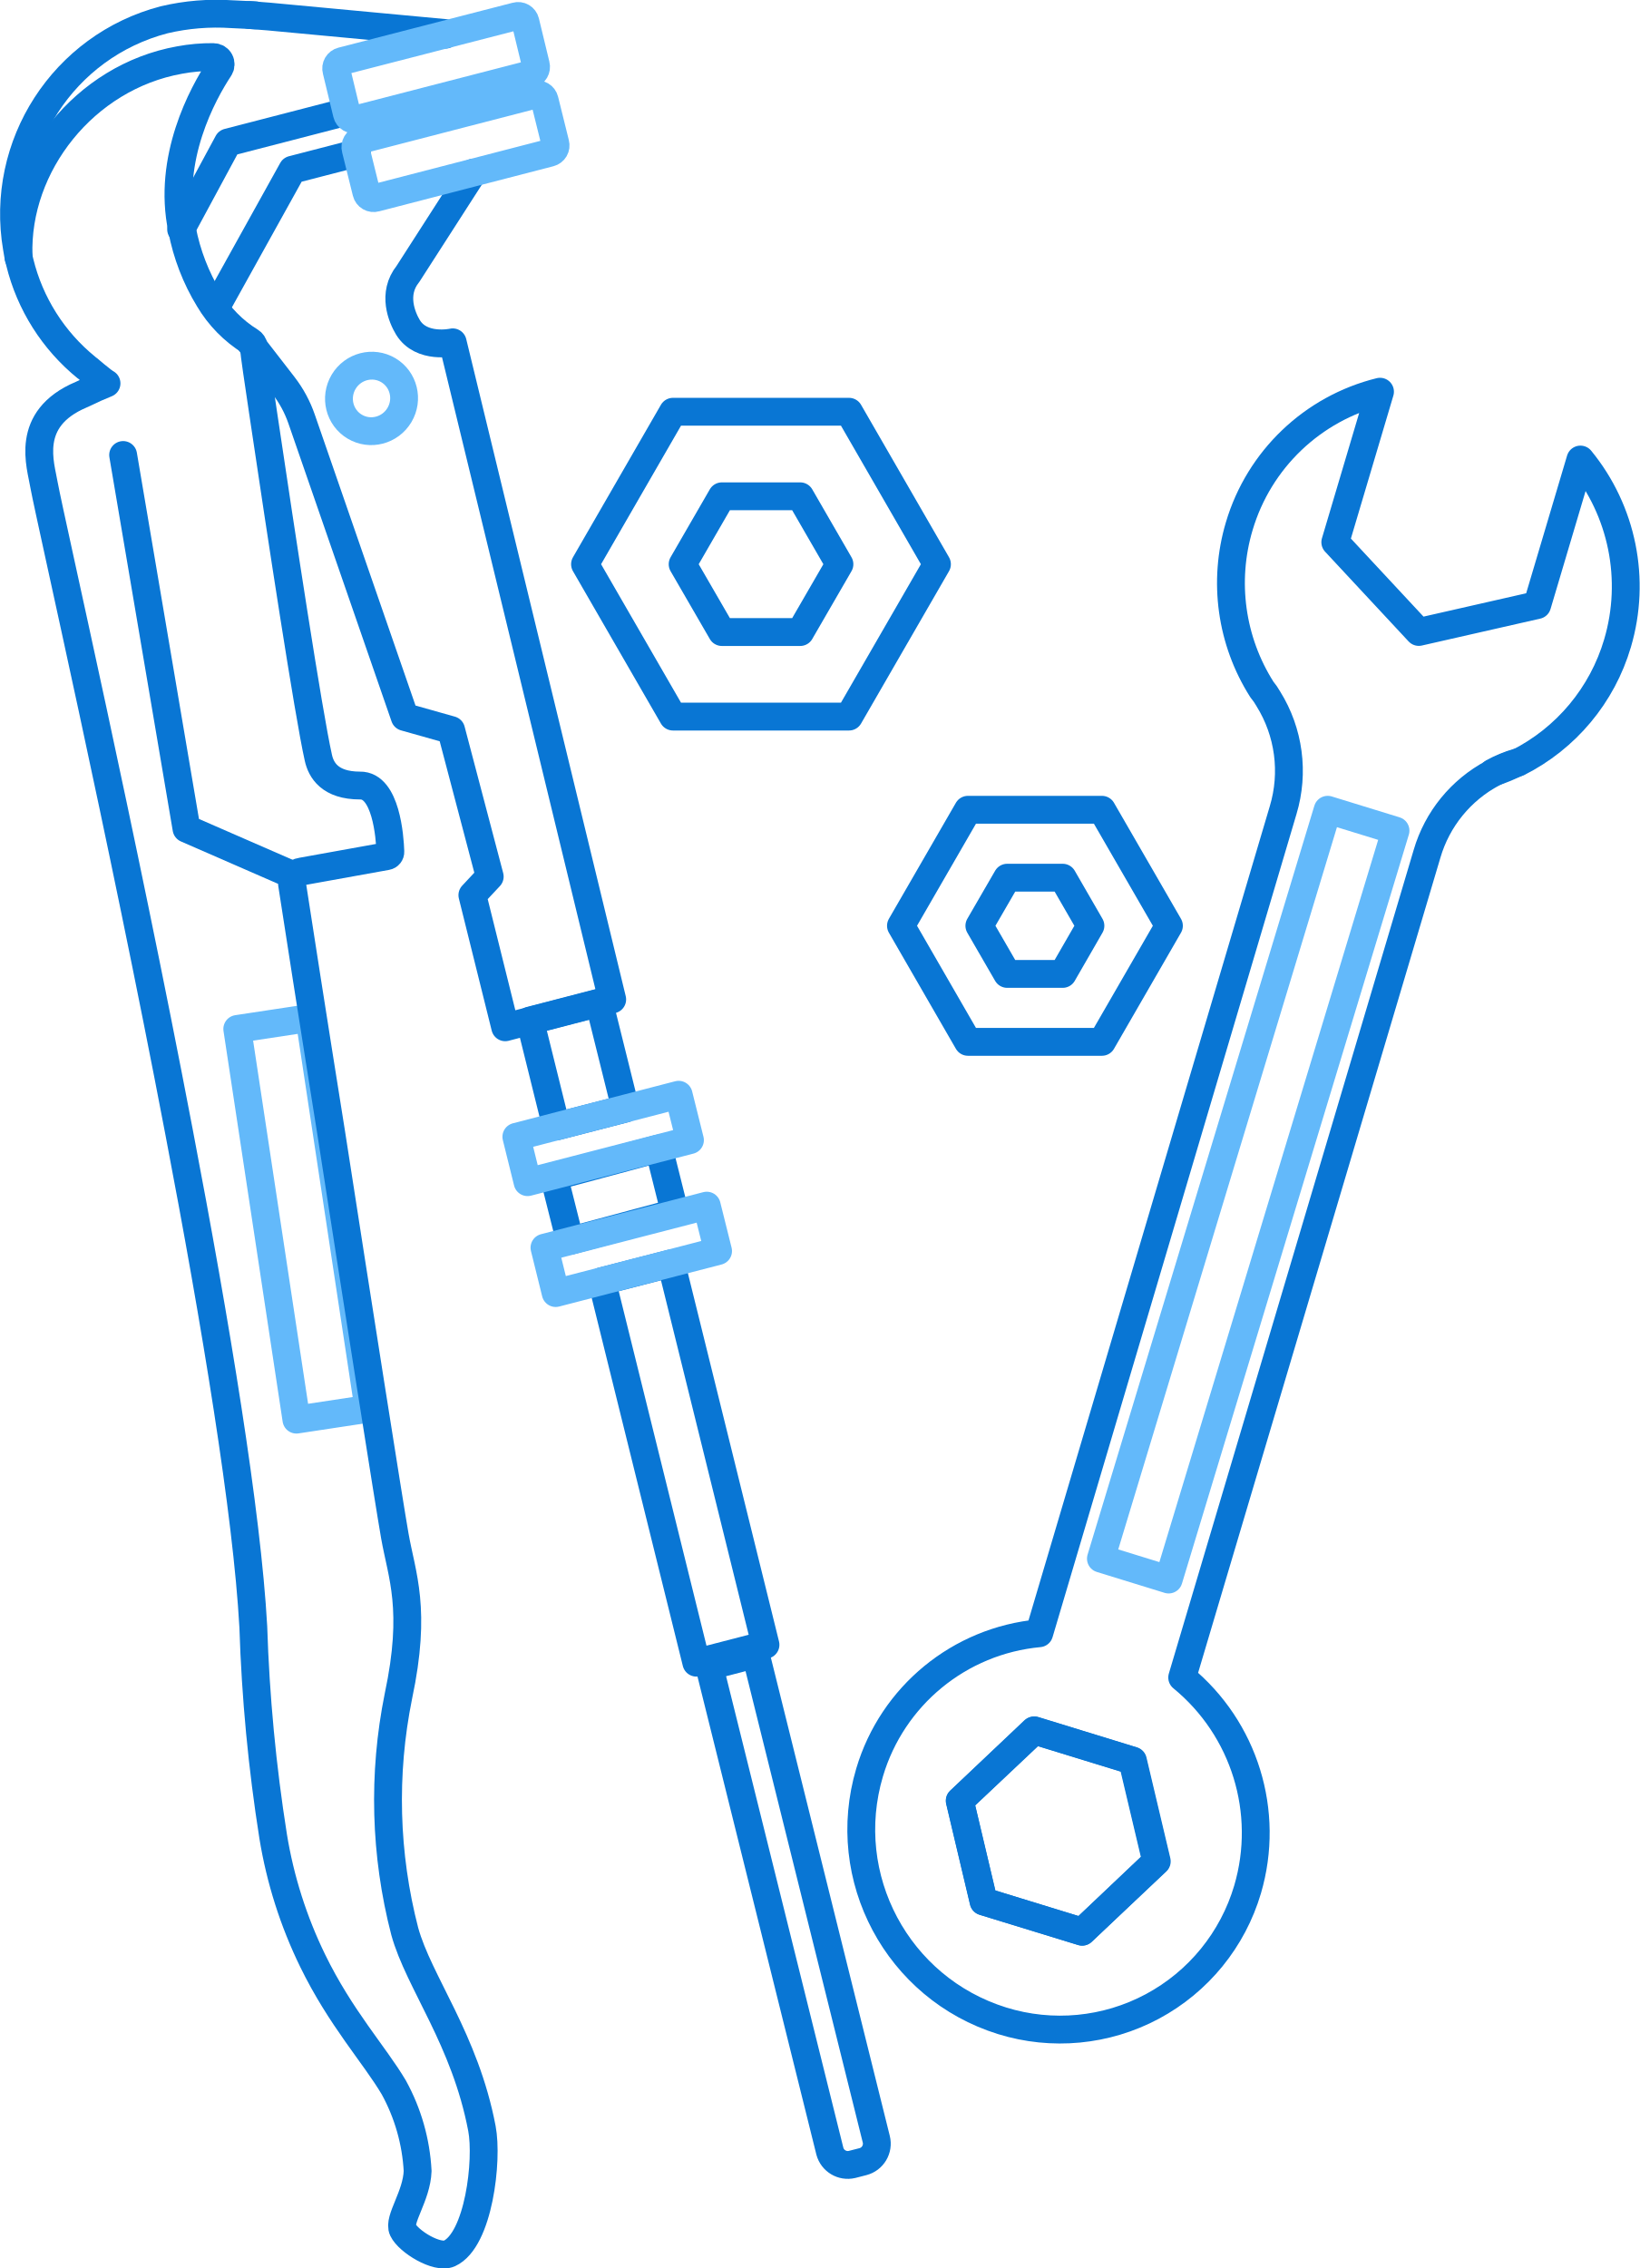
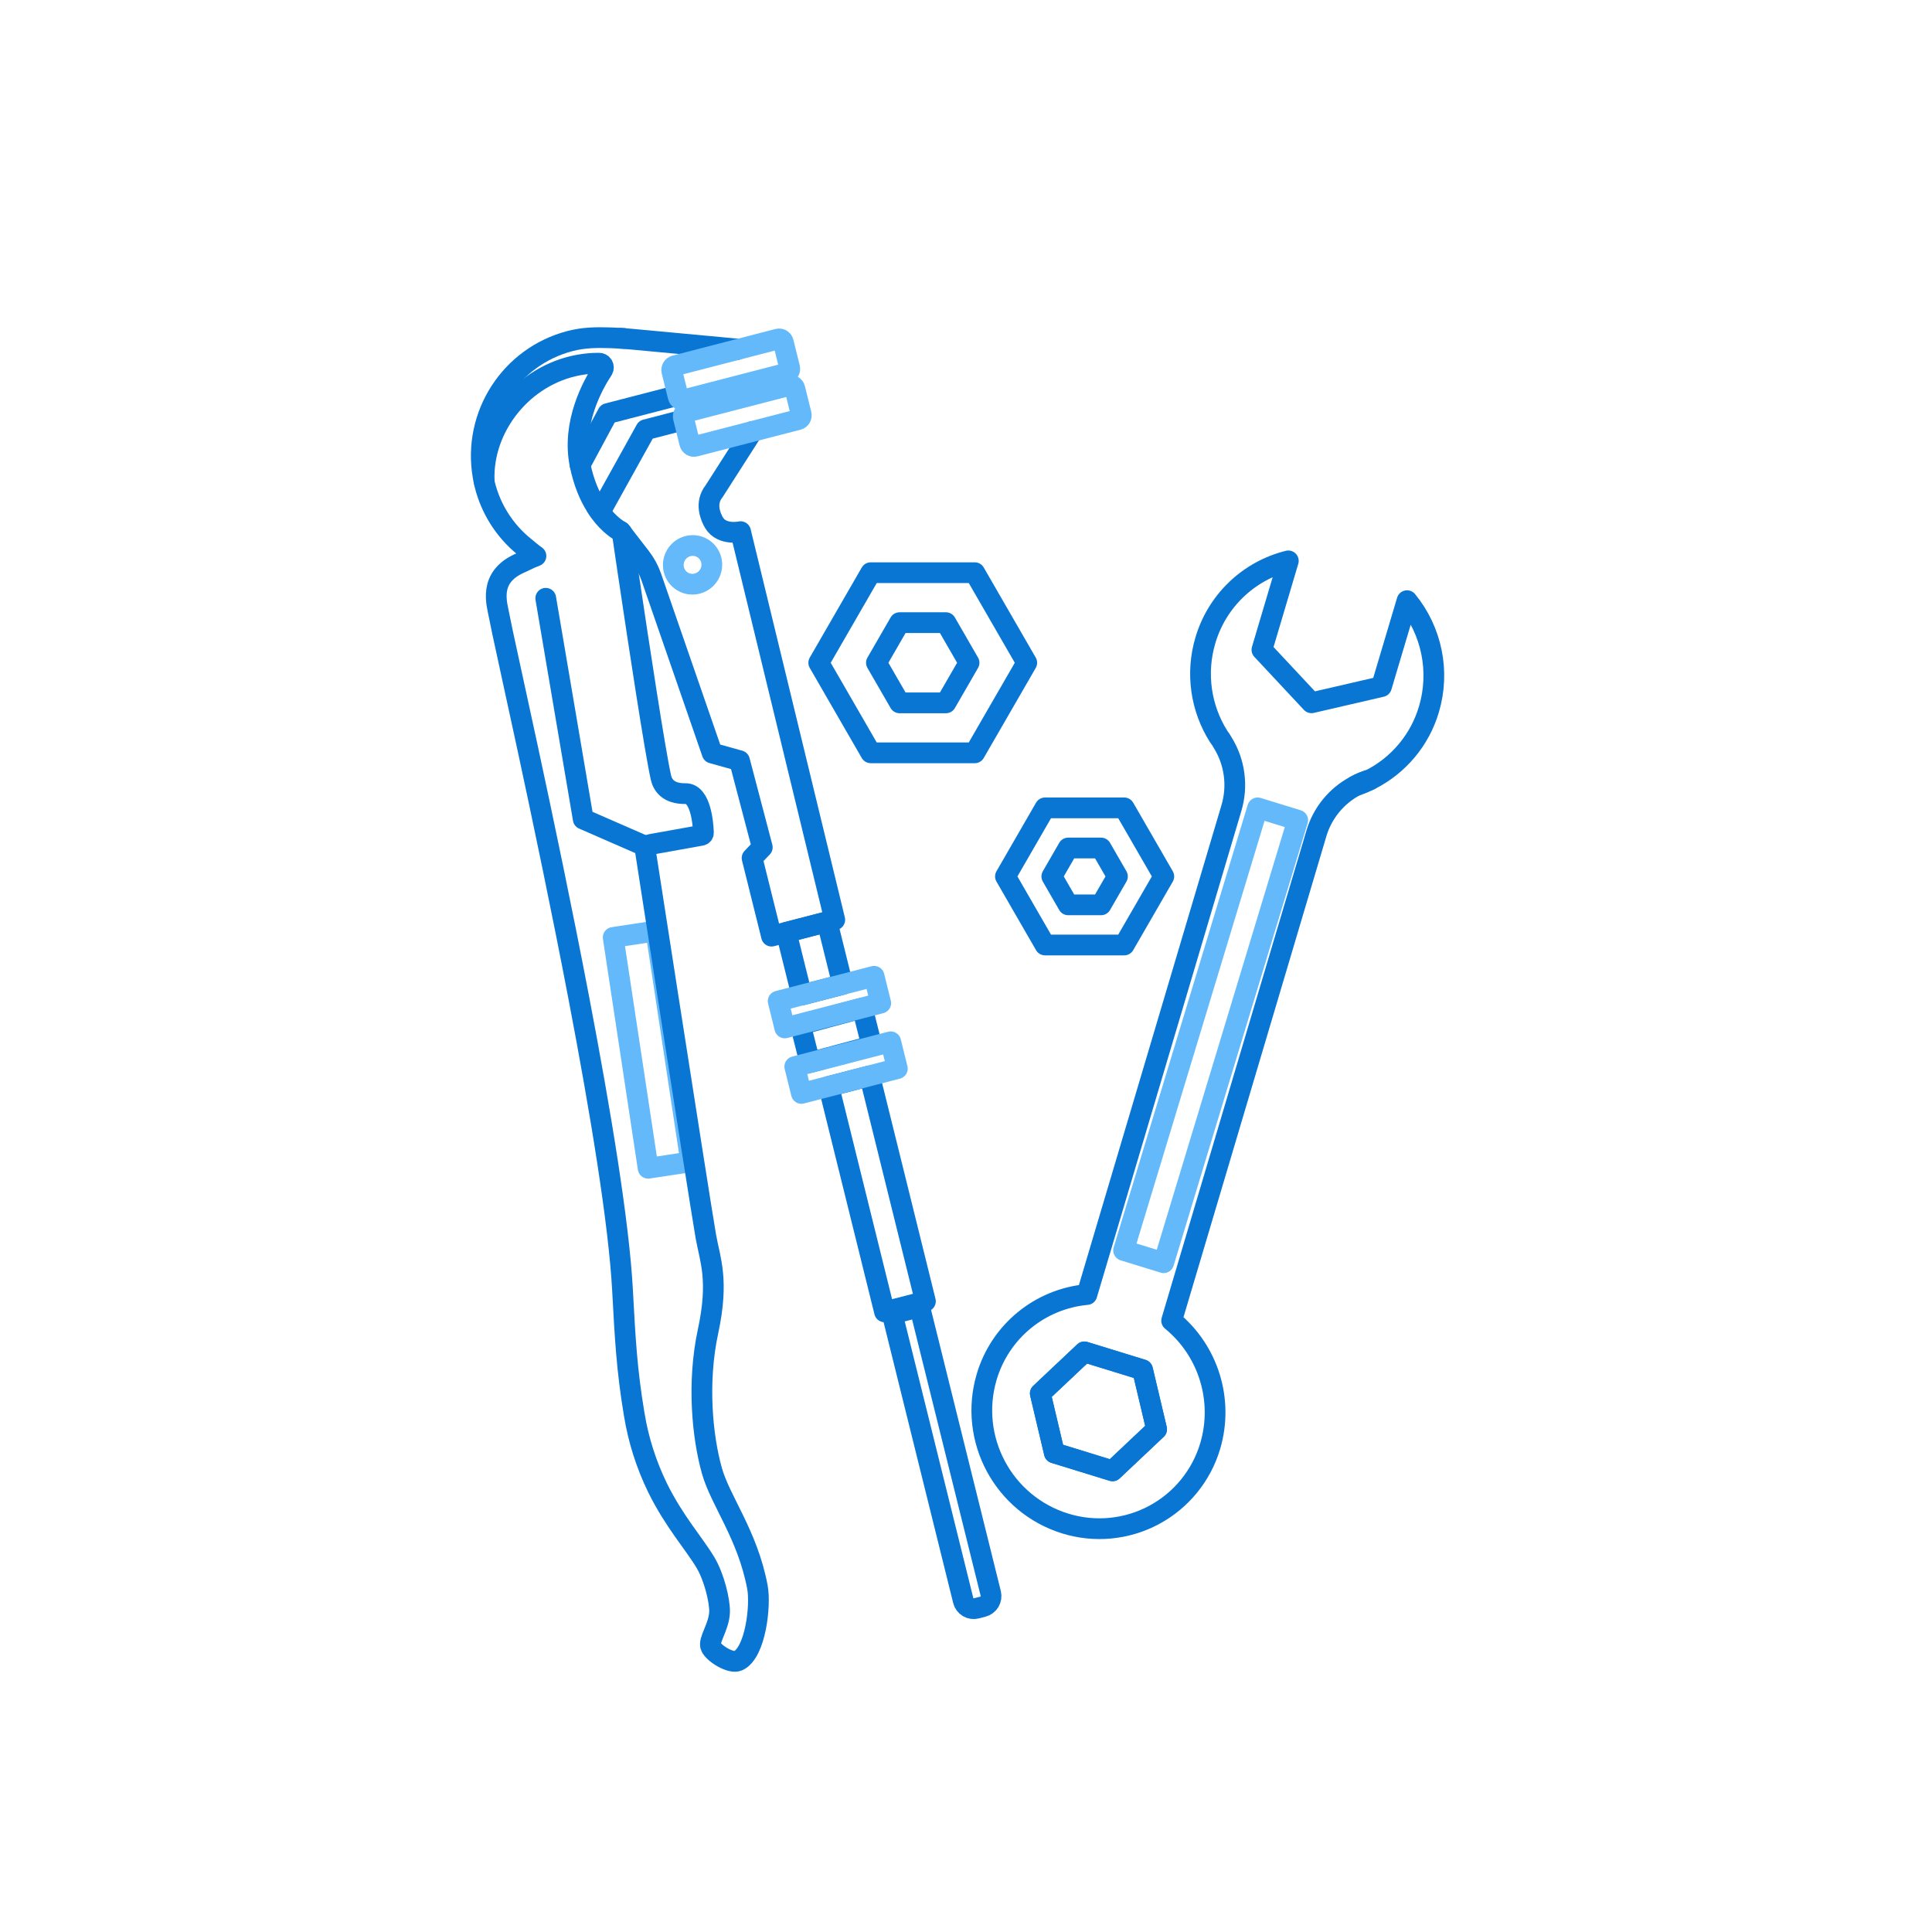
- <svg xmlns="http://www.w3.org/2000/svg" viewBox="0 0 176.72 244.4">
+ <svg xmlns="http://www.w3.org/2000/svg" viewBox="0 0 1490.83 1490.83">
  <defs>
-     <style>.cls-1,.cls-2{fill:none;stroke-linecap:round;stroke-linejoin:round;stroke-width:3px;}.cls-1{stroke:#0976d4;}.cls-2{stroke:#63b9fa;}</style>
+     <style>.cls-1,.cls-2,.cls-3{fill:none;}.cls-1{stroke:#0976d4;}.cls-1,.cls-2{stroke-linecap:round;stroke-linejoin:round;stroke-width:16px;}.cls-2{stroke:#63b9fa;}</style>
  </defs>
  <g id="Layer_2" data-name="Layer 2">
    <g id="Layer_1-2" data-name="Layer 1">
-       <path class="cls-1" d="M127.41,180.77,153.8,92a14.43,14.43,0,0,1,7.08-8.69,13,13,0,0,1,2.7-1.12,21.08,21.08,0,0,0,10.75-12.88,21.58,21.58,0,0,0-4-19.79l-4.66,15.68L152.91,68.1l-9-9.67,4.82-16.22A21.1,21.1,0,0,0,133.56,56.7,21.41,21.41,0,0,0,136,74.3a6.8,6.8,0,0,1,.69,1,14.68,14.68,0,0,1,1.6,12L112,176a21.1,21.1,0,0,0-18.28,15A21.59,21.59,0,0,0,108,217.76a21.07,21.07,0,0,0,26.46-14.16A21.63,21.63,0,0,0,127.41,180.77Zm-10.78,27.39L106,204.9l-2.57-10.85,8-7.58,10.61,3.26,2.57,10.85Z" />
-       <path class="cls-1" d="M163.58,82.14a13,13,0,0,0-2.7,1.12A18.73,18.73,0,0,0,163.58,82.14Z" />
-       <polygon class="cls-1" points="111.5 186.47 103.45 194.05 106.02 204.9 116.63 208.16 124.67 200.58 122.1 189.73 111.5 186.47" />
-       <polygon class="cls-2" points="125.95 170.21 118.65 167.96 143.09 87.26 150.4 89.51 125.95 170.21" />
-       <rect class="cls-2" x="28.72" y="110.05" width="7.86" height="42.58" transform="translate(-19.3 6.37) rotate(-8.61)" />
-       <path class="cls-1" d="M11.48,41.31l-1.16.49c-.28.12-1.2.58-1.57.73-6.17,2.61-4.35,7.6-4,9.76C5.53,56.44,13.12,89.57,19.3,122c3.95,20.65,7.32,41,8,53.31a181,181,0,0,0,2.14,22.58,48.25,48.25,0,0,0,4.26,13.4c3,6.16,6.67,10.15,8.74,13.65a21,21,0,0,1,2.57,9c-.09,2.71-2.13,5.24-1.59,6.35.61,1.27,3.68,3.13,5,2.55,3.18-1.45,4.17-10.07,3.52-13.47-1.82-9.59-6.8-15.75-8.32-21.25a56.39,56.39,0,0,1-.68-25.35c2-9.4.36-13-.39-17.27-.63-3.6-4-25-6.86-43.45C33.71,109.68,32,98.69,31.47,95.23a1.16,1.16,0,0,1,1-1.31l9.21-1.66a.47.47,0,0,0,.39-.49c-.05-1.57-.47-7.17-3.27-7.12-3.25,0-4.2-1.67-4.49-3-1.07-4.74-4.08-24.56-5.8-36.14-.06-.36-.1-.73-.16-1.07-.53-3.54-.92-6.16-1-7.1a.8.8,0,0,0-.37-.55,13.35,13.35,0,0,1-4.46-4.55v0a22.55,22.55,0,0,1-2.9-7.52C18,17.08,21.87,10.05,23.65,7.36A.78.78,0,0,0,23,6.15a19,19,0,0,0-3.65.32C9.09,8.31,1.67,17.82,2,27.55c0,.07,0,.16,0,.23" />
-       <path class="cls-1" d="M27.52,1.65,25,1.53a24.61,24.61,0,0,0-7.3.6A21.64,21.64,0,0,0,1.82,26.71a13.12,13.12,0,0,0,.31,1.54A21.07,21.07,0,0,0,9.32,39.61a1.1,1.1,0,0,0,.18.14c.56.47.91.78,1.54,1.26" />
-       <polyline class="cls-1" points="19.52 24.71 24.57 15.35 37.36 12.04" />
-       <polyline class="cls-1" points="26.89 1.62 28.94 1.78 47.98 3.56 48.02 3.73" />
-       <path class="cls-1" d="M26.89,36.81l3.67,4.74a12.67,12.67,0,0,1,1.95,3.62L43.62,77.26l5,1.41,4.16,15.79-1.87,2,3.54,14.24,11.53-3L48.79,36.89s-3.37.76-4.82-1.61c-.64-1.06-1.74-3.61,0-5.77l7-10.89" />
-       <polyline class="cls-1" points="23.64 32.35 23.67 32.41 31.51 18.29 38.47 16.49" />
-       <polygon class="cls-1" points="67.41 119.46 59.95 121.39 57.12 109.97 64.57 108.04 67.41 119.46" />
-       <path class="cls-1" d="M93,232.94l-1.17.3a2,2,0,0,1-2.39-1.42l-13-52.27,5-1.3,13,52.27A2,2,0,0,1,93,232.94Z" />
-       <polygon class="cls-1" points="72.73 130.67 61.44 133.71 59.7 126.8 71 123.76 72.73 130.67" />
-       <polygon class="cls-1" points="82.5 177.24 75.05 179.17 64.87 138.06 72.33 136.14 82.5 177.24" />
-       <path class="cls-2" d="M57.17,8,38.39,12.85a.8.8,0,0,1-1-.58L36.26,7.59a.81.81,0,0,1,.58-1L55.62,1.75a.8.8,0,0,1,1,.58L57.75,7A.82.82,0,0,1,57.17,8Z" />
-       <path class="cls-2" d="M59.27,16.46,40.49,21.32a.8.8,0,0,1-1-.58l-1.16-4.68a.81.81,0,0,1,.58-1l18.78-4.86a.8.8,0,0,1,1,.58l1.16,4.68A.81.81,0,0,1,59.27,16.46Z" />
-       <polygon class="cls-2" points="74.36 122.86 56.86 127.39 55.65 122.5 73.14 117.97 74.36 122.86" />
-       <polygon class="cls-2" points="77.39 134.81 59.89 139.34 58.68 134.45 76.17 129.92 77.39 134.81" />
-       <ellipse class="cls-2" cx="40.04" cy="42.94" rx="3.54" ry="3.5" transform="translate(-17.34 55.36) rotate(-59.22)" />
-       <polyline class="cls-1" points="13.27 49.03 20.1 89.3 31.7 94.36" />
-       <polygon class="cls-1" points="91.5 44.37 72.53 44.37 63.05 60.8 72.53 77.22 91.5 77.22 100.98 60.8 91.5 44.37" />
-       <polygon class="cls-1" points="86.24 53.48 77.8 53.48 73.57 60.8 77.8 68.11 86.24 68.11 90.47 60.8 86.24 53.48" />
-       <polygon class="cls-1" points="118.76 87.26 104.32 87.26 97.1 99.76 104.32 112.27 118.76 112.27 125.98 99.76 118.76 87.26" />
-       <polygon class="cls-1" points="114.53 94.58 108.55 94.58 105.55 99.76 108.55 104.95 114.53 104.95 117.52 99.76 114.53 94.58" />
+       <path class="cls-1" d="M904.1,1019.08l111.66-375.84a61.17,61.17,0,0,1,30-36.78,56.18,56.18,0,0,1,11.41-4.74,89.14,89.14,0,0,0,45.5-54.48,91.26,91.26,0,0,0-16.92-83.74L1066,529.83l-54,12.49L973.76,501.4l20.38-68.6a89.09,89.09,0,0,0-64,61.3,90.53,90.53,0,0,0,10.38,74.44,30.64,30.64,0,0,1,2.93,4.46,62,62,0,0,1,6.76,50.58L838.71,998.93a89.27,89.27,0,0,0-77.35,63.58,91.37,91.37,0,0,0,60.55,113.09,89.17,89.17,0,0,0,112-59.94A91.49,91.49,0,0,0,904.1,1019.08ZM858.49,1135l-44.89-13.83-10.86-45.91,34-32.07L881.65,1057l10.86,45.91Z" />
+       <path class="cls-1" d="M1057.14,601.72a56.18,56.18,0,0,0-11.41,4.74A76.87,76.87,0,0,0,1057.14,601.72Z" />
+       <polygon class="cls-1" points="836.76 1043.16 802.74 1075.24 813.6 1121.15 858.49 1134.98 892.51 1102.9 881.65 1057 836.76 1043.16" />
+       <polygon class="cls-2" points="897.94 974.38 867.03 964.86 970.47 623.39 1001.38 632.91 897.94 974.38" />
+       <rect class="cls-2" x="486.52" y="719.83" width="33.26" height="180.15" transform="translate(-115.63 84.49) rotate(-8.61)" />
+       <path class="cls-1" d="M413.57,429s-4.69,2-4.9,2.06c-1.18.51-5.1,2.48-6.63,3.13-26.12,11-18.43,32.14-16.81,41.28,3.17,17.57,35.29,157.75,61.44,294.74,16.69,87.39,30.95,173.48,33.72,225.6,1.95,36.12,3.23,61.29,9,95.53a204.12,204.12,0,0,0,18,56.69c12.83,26.09,28.22,43,37,57.74,6.57,11,11.08,29.21,10.87,38.08-.36,11.51-9,22.2-6.71,26.91,2.55,5.34,15.54,13.25,21,10.78,13.44-6.14,17.63-42.62,14.89-57-7.7-40.58-28.77-66.65-35.18-89.93-7.22-25.81-11.46-67.54-2.9-107.26s1.53-55.16-1.66-73.09c-2.67-15.23-16.85-105.85-29-183.86-8.12-52.12-15.33-98.61-17.6-113.25a4.9,4.9,0,0,1,4.05-5.56l39-7a2,2,0,0,0,1.66-2.08c-.23-6.64-2-30.31-13.84-30.11-13.78.18-17.77-7.05-19-12.62-4.52-20.06-17.26-103.93-24.53-152.91-.25-1.51-.45-3.11-.7-4.55-2.24-15-3.89-26-4.42-30a3.33,3.33,0,0,0-1.59-2.32c-3.14-1.81-11.3-7.24-18.86-19.25l0-.15c-4.88-7.66-9.41-18.06-12.26-31.81-6.68-32.3,9.92-62,17.47-73.41a3.32,3.32,0,0,0-2.88-5.13,82.27,82.27,0,0,0-15.44,1.37c-43.32,7.8-74.7,48-73.16,89.21,0,.28,0,.66.08.95" />
+       <path class="cls-1" d="M481.45,261.15l-10.7-.5c-11.09-.34-20.51-.16-30.91,2.53a91.56,91.56,0,0,0-67.15,104c.32,2.2.78,4.36,1.31,6.5a89.44,89.44,0,0,0,30.43,48.07,6.72,6.72,0,0,0,.74.57c2.39,2,3.88,3.3,6.54,5.37" />
+       <polyline class="cls-1" points="447.61 358.72 468.94 319.12 523.08 305.1" />
+       <polyline class="cls-1" points="478.76 261.03 487.46 261.72 568.01 269.23 568.19 269.94" />
+       <path class="cls-1" d="M478.76,409.93,494.29,430a53.53,53.53,0,0,1,8.28,15.3l47,135.81L570.66,587l17.56,66.83-7.88,8.27,15,60.28,48.8-12.63L571.46,410.25s-14.28,3.24-20.42-6.8c-2.7-4.47-7.35-15.28,0-24.4l29.5-46.1" />
+       <polyline class="cls-1" points="465.02 391.05 465.17 391.32 498.34 331.58 527.76 323.96" />
+       <polygon class="cls-1" points="650.22 759.64 618.67 767.81 606.68 719.48 638.23 711.31 650.22 759.64" />
+       <path class="cls-1" d="M758.42,1239.8l-5,1.29a8.27,8.27,0,0,1-10.12-6L688.48,1013.9l21.16-5.48,54.87,221.17A8.46,8.46,0,0,1,758.42,1239.8Z" />
+       <polygon class="cls-1" points="672.76 807.09 624.98 819.92 617.62 790.69 665.41 777.86 672.76 807.09" />
+       <polygon class="cls-1" points="714.1 1004.13 682.55 1012.28 639.5 838.36 671.05 830.21 714.1 1004.13" />
+       <path class="cls-2" d="M606.89,288l-79.47,20.57a3.34,3.34,0,0,1-4.09-2.43l-4.92-19.83a3.43,3.43,0,0,1,2.46-4.12l79.47-20.57a3.34,3.34,0,0,1,4.09,2.43l4.92,19.82A3.43,3.43,0,0,1,606.89,288Z" />
+       <path class="cls-2" d="M615.78,323.81l-79.47,20.57a3.35,3.35,0,0,1-4.09-2.44l-4.91-19.82a3.43,3.43,0,0,1,2.45-4.13l79.47-20.57a3.35,3.35,0,0,1,4.09,2.44l4.92,19.82A3.42,3.42,0,0,1,615.78,323.81Z" />
+       <polygon class="cls-2" points="679.62 774.04 605.6 793.2 600.47 772.52 674.49 753.36 679.62 774.04" />
+       <polygon class="cls-2" points="692.44 824.59 618.42 843.74 613.29 823.06 687.31 803.91 692.44 824.59" />
+       <ellipse class="cls-2" cx="534.41" cy="435.86" rx="14.97" ry="14.82" transform="translate(-113.53 671.96) rotate(-59.22)" />
+       <polyline class="cls-1" points="421.13 461.66 450.05 632.04 499.11 653.46" />
+       <polygon class="cls-1" points="752.17 441.92 671.91 441.92 631.79 511.42 671.91 580.92 752.17 580.92 792.3 511.42 752.17 441.92" />
+       <polygon class="cls-1" points="729.91 480.46 694.17 480.46 676.3 511.42 694.17 542.37 729.91 542.37 747.78 511.42 729.91 480.46" />
+       <polygon class="cls-1" points="867.5 623.39 806.4 623.39 775.86 676.3 806.4 729.21 867.5 729.21 898.05 676.3 867.5 623.39" />
+       <polygon class="cls-1" points="849.62 654.36 824.29 654.36 811.63 676.3 824.29 698.23 849.62 698.23 862.28 676.3 849.62 654.36" />
+       <rect class="cls-3" width="1490.83" height="1490.83" />
    </g>
  </g>
</svg>
